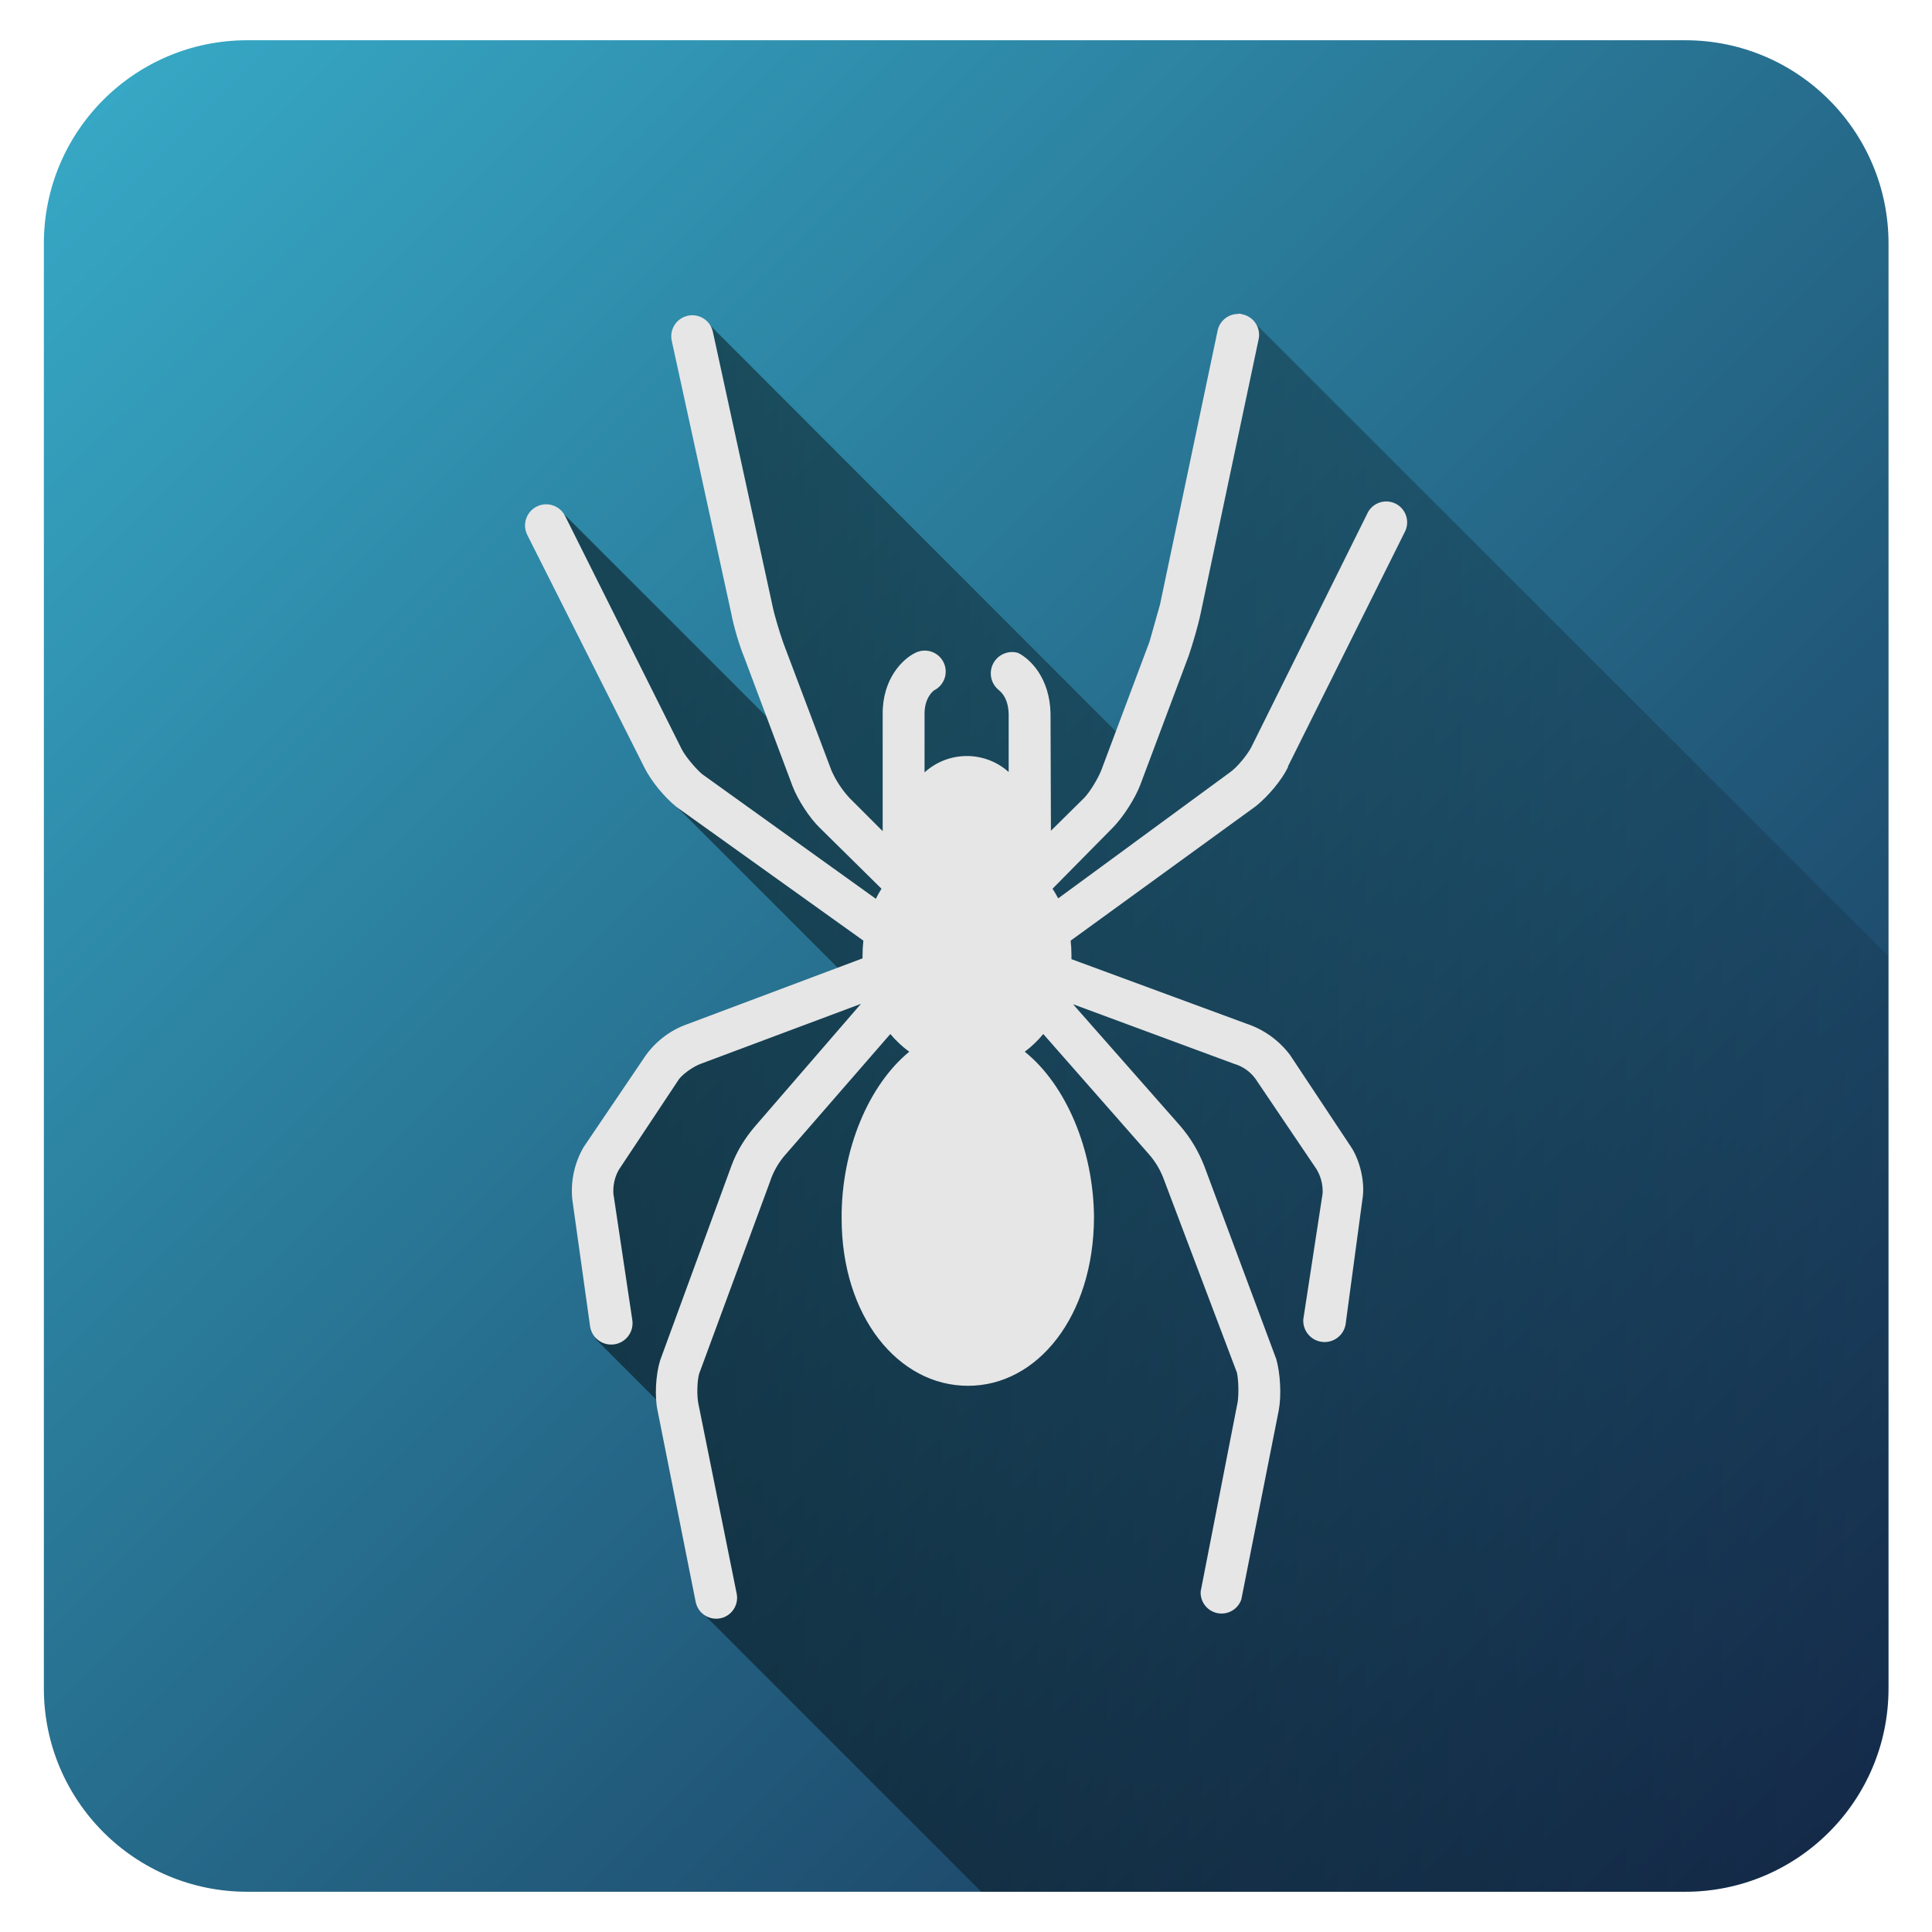
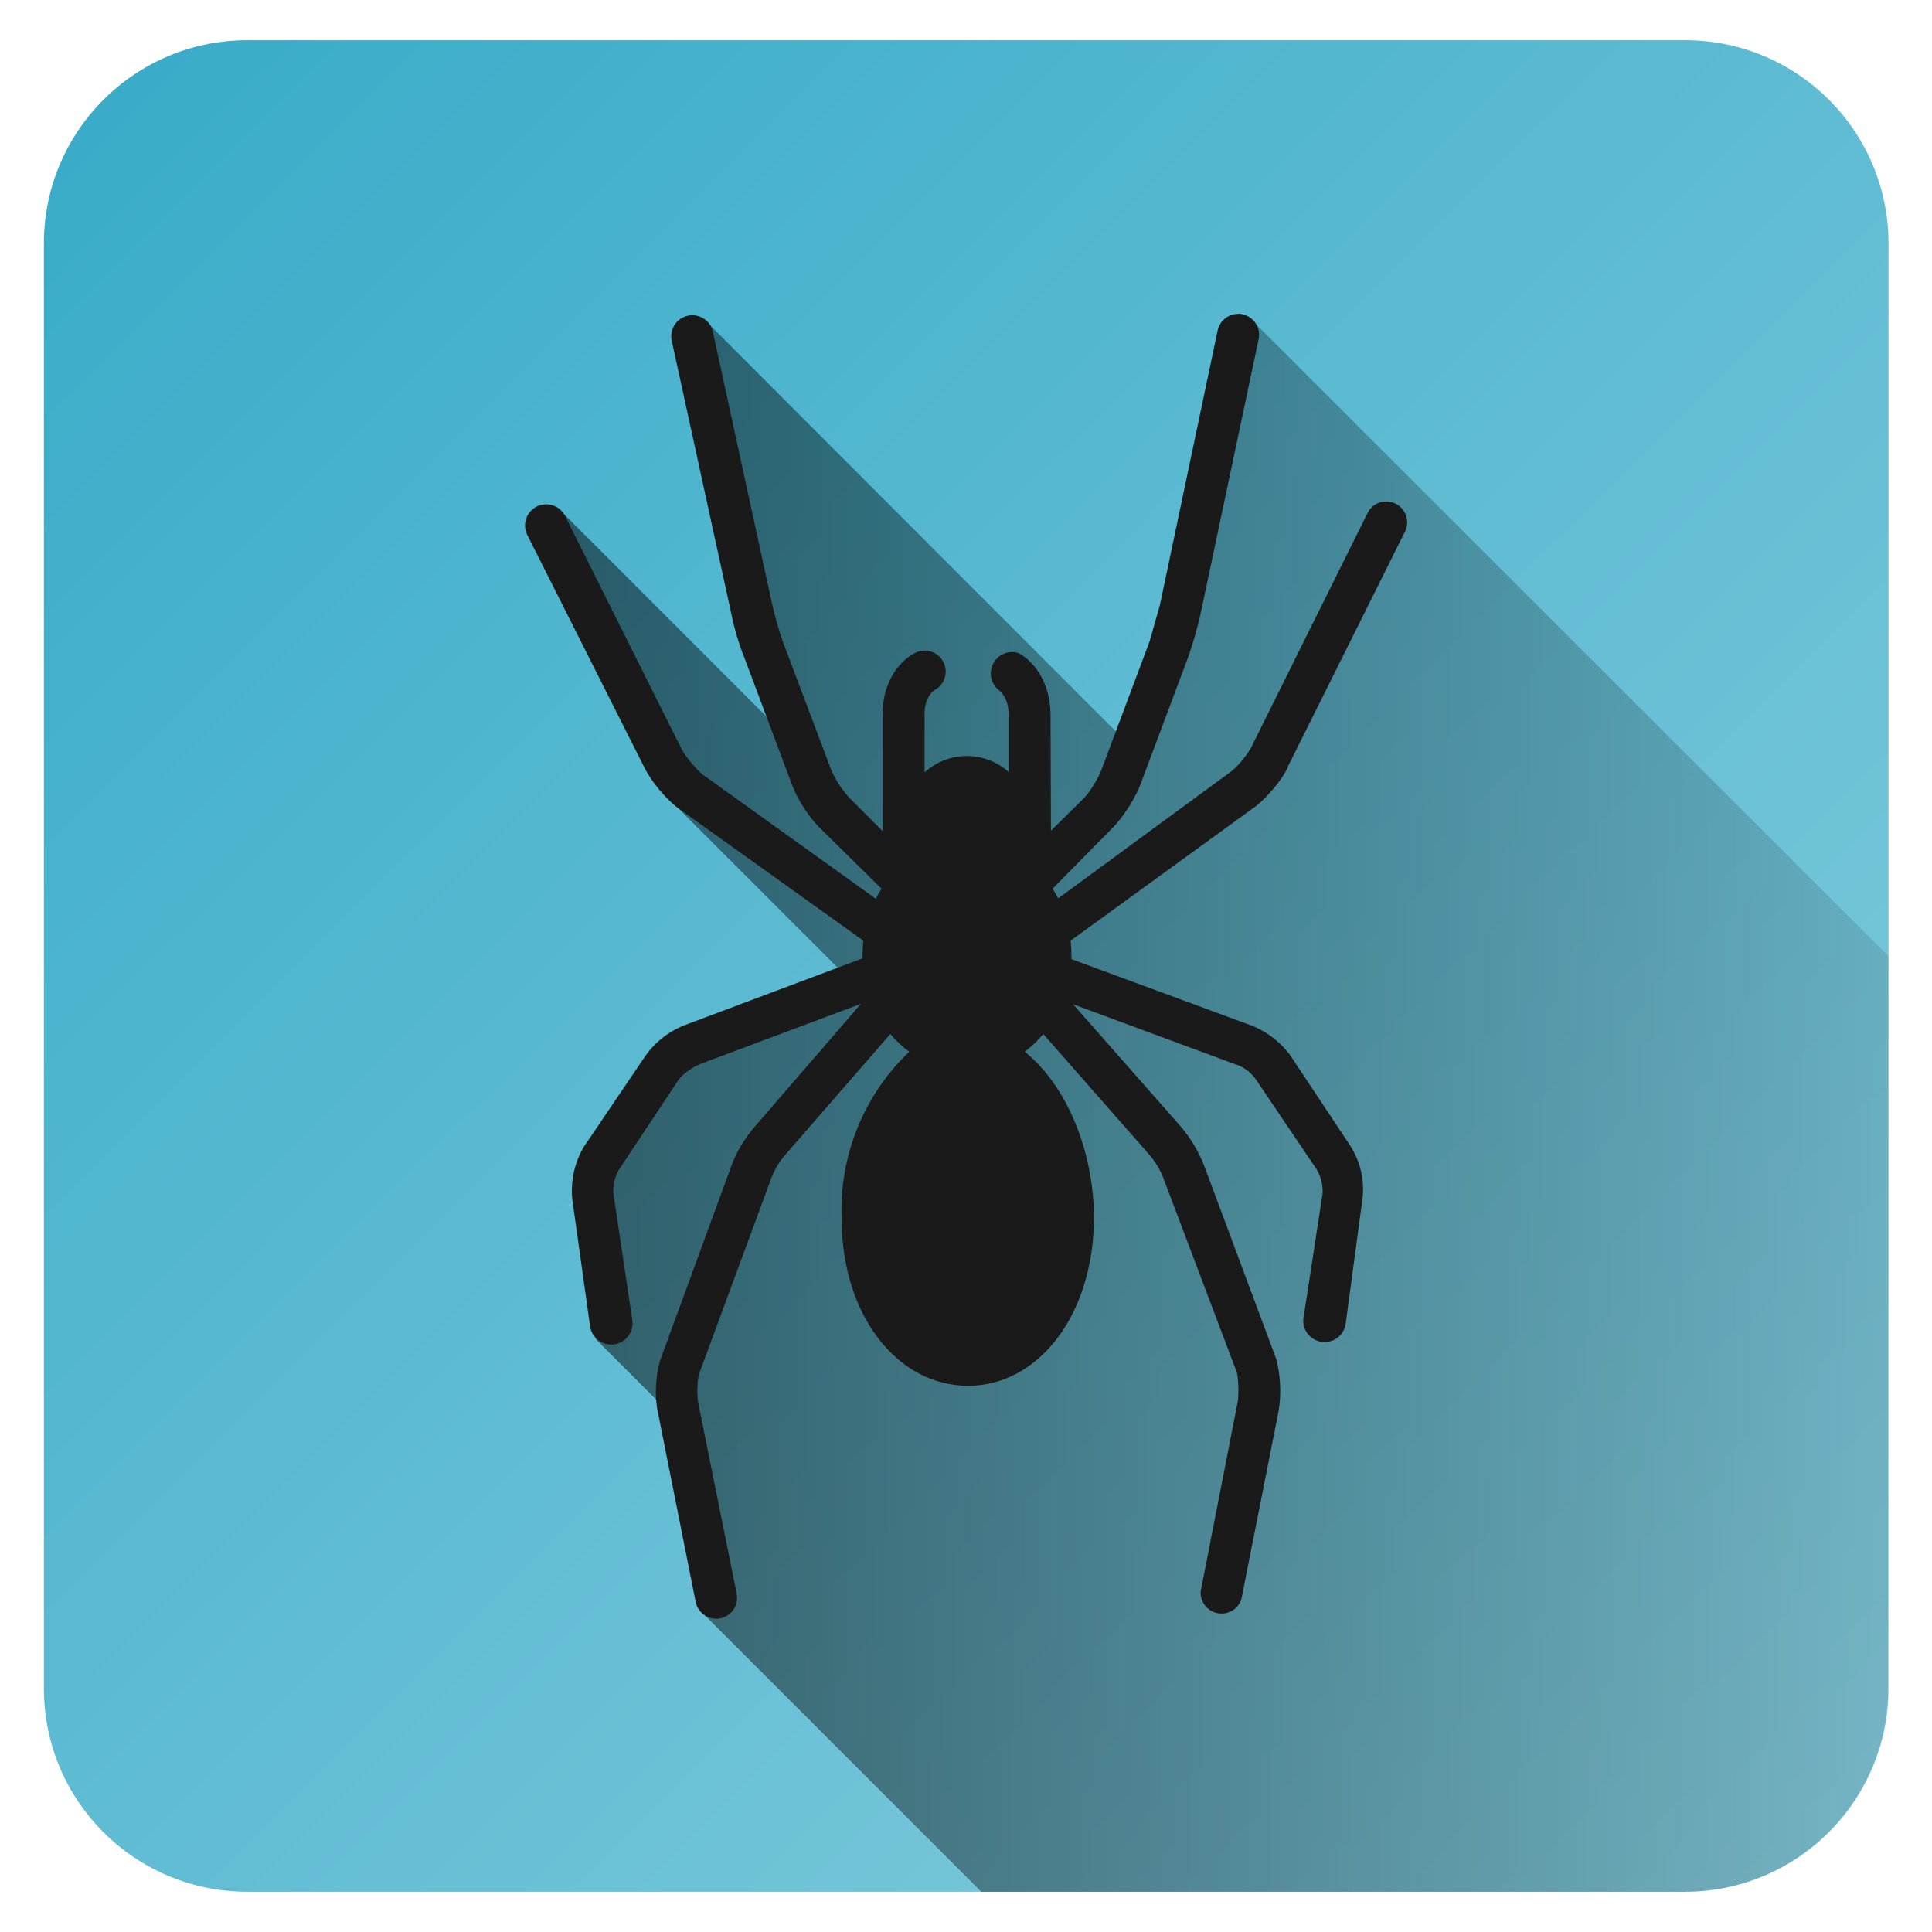
<svg xmlns="http://www.w3.org/2000/svg" xmlns:xlink="http://www.w3.org/1999/xlink" width="48" height="48" version="1">
  <defs>
-     <linearGradient id="c">
+     <linearGradient id="b">
      <stop offset="0" />
      <stop offset="1" stop-opacity="0" />
    </linearGradient>
    <linearGradient id="a">
-       <stop offset="0" stop-color="#2b1100" />
-       <stop offset="1" stop-color="#f95" />
-     </linearGradient>
-     <linearGradient id="b">
      <stop offset="0" stop-color="#37abc8" />
      <stop offset="1" stop-color="#162d50" />
    </linearGradient>
-     <linearGradient xlink:href="#b" id="d" x1="1.09" y1="1" x2="46.91" y2="47" gradientUnits="userSpaceOnUse" />
-     <linearGradient xlink:href="#c" id="e" gradientUnits="userSpaceOnUse" x1="13.48" y1="33.85" x2="56.78" y2="33.85" />
+     <linearGradient xlink:href="#b" id="e" gradientUnits="userSpaceOnUse" x1="13.48" y1="33.85" x2="56.78" y2="33.85" />
+     <linearGradient xlink:href="#c" id="d" x1="1.09" y1="1" x2="46.91" y2="47" gradientUnits="userSpaceOnUse" />
+     <linearGradient id="c">
+       <stop offset="0" stop-color="#37abc8" />
+       <stop offset="1" stop-color="#87cdde" />
+     </linearGradient>
  </defs>
  <rect width="45.83" height="46" x="1.09" y="1" ry="5.05" fill="url(#d)" fill-rule="evenodd" />
  <path d="M24.38 47h17.48a5.06 5.06 0 0 0 5.05-5.05v-18.2L31.14 7.99l-1.3 5.2-1.64 5.46L17.57 8.01l.4 5.07 1.75 5.4-5.77-5.77 2.55 7.02 4.77 4.77-4.14 1.46-2.36 2.74.03 4.57 2.28 2.28.43 4.58z" opacity=".5" fill="url(#e)" />
-   <path d="M30.78 7.8a.52.52 0 0 0-.53.42l-1.43 6.8-.26.92-1.2 3.2c-.08.2-.27.52-.42.68l-.83.82-.01-2.92c-.02-.87-.5-1.35-.81-1.5a.53.53 0 0 0-.48.92c.03.03.24.17.25.6v1.44a1.56 1.56 0 0 0-2.09.01v-1.46c0-.4.22-.57.24-.58a.52.52 0 0 0-.47-.93c-.31.15-.82.64-.81 1.53v2.9l-.82-.82a2.53 2.53 0 0 1-.45-.68l-1.2-3.18c-.09-.26-.22-.68-.27-.93l-1.48-6.8a.52.52 0 1 0-1.02.23l1.48 6.78c.06.32.2.79.32 1.08l1.2 3.2c.13.34.42.79.68 1.04l1.53 1.51a2.88 2.6 89.85 0 0-.14.25l-4.32-3.1c-.15-.13-.4-.42-.5-.61l-2.9-5.8a.52.52 0 0 0-.94.47l2.91 5.78c.17.34.5.74.8.98l4.64 3.32a2.88 2.6 89.85 0 0-.02.37 2.88 2.6 89.85 0 0 0 .07l-4.34 1.63a2.16 2.16 0 0 0-1.06.8L14.5 28.5a2.15 2.15 0 0 0-.28 1.31l.44 3.14a.53.53 0 1 0 1.05-.15l-.47-3.14a1.07 1.07 0 0 1 .13-.59l1.5-2.26c.1-.13.35-.31.54-.38l3.98-1.49-2.62 3.03c-.26.3-.47.64-.6 1L16.4 33.8c-.11.36-.14.9-.06 1.26l.94 4.72a.52.52 0 1 0 1.02-.2l-.95-4.71c-.04-.2-.03-.57.02-.74l1.76-4.77c.08-.25.22-.49.39-.68l2.6-2.99a2.88 2.6 89.85 0 0 .47.44c-1 .82-1.69 2.42-1.68 4.14 0 2.44 1.41 4.16 3.14 4.16 1.73 0 3.12-1.73 3.13-4.18-.01-1.71-.71-3.31-1.72-4.12a2.88 2.6 89.85 0 0 .46-.44l2.61 2.97a2 2 0 0 1 .4.68l1.8 4.76c.04.17.05.53.02.73l-.92 4.71a.52.52 0 0 0 1.01.2l.93-4.7c.07-.37.04-.91-.06-1.27l-1.79-4.8c-.14-.36-.34-.7-.6-1l-2.66-3.02 4 1.48a1 1 0 0 1 .53.37l1.52 2.25a1.07 1.07 0 0 1 .15.6l-.48 3.13a.53.53 0 0 0 1.05.13l.42-3.12c.07-.41-.06-.97-.3-1.32l-1.5-2.26a2.24 2.24 0 0 0-1.09-.78l-4.34-1.6a2.88 2.6 89.85 0 0 0-.1 2.88 2.6 89.85 0 0-.02-.36l4.6-3.34c.3-.24.64-.64.8-.97v-.02l2.89-5.8a.52.52 0 1 0-.93-.46l-2.88 5.8c-.1.18-.33.47-.51.6l-4.28 3.14a2.88 2.6 89.85 0 0-.14-.24l1.51-1.53c.25-.26.54-.71.67-1.05l1.2-3.2c.1-.29.24-.77.3-1.06l1.44-6.81a.52.52 0 0 0-.4-.62.52.52 0 0 0-.1-.02z" fill="#e6e6e6" />
+   <path d="M30.78 7.8a.52.52 0 0 0-.53.42l-1.43 6.8-.26.92-1.2 3.2c-.08.2-.27.52-.42.68l-.83.82-.01-2.92c-.02-.87-.5-1.35-.81-1.5a.53.53 0 0 0-.48.92c.03.03.24.17.25.6v1.44a1.56 1.56 0 0 0-2.09.01v-1.46c0-.4.22-.57.24-.58a.52.52 0 0 0-.47-.93c-.31.15-.82.64-.81 1.53v2.9l-.82-.82a2.53 2.53 0 0 1-.45-.68l-1.2-3.18a8.78 8.78 0 0 1-.27-.93l-1.48-6.8a.52.52 0 1 0-1.02.23l1.48 6.78c.06.32.2.79.32 1.08l1.2 3.2c.13.34.42.79.68 1.04l1.53 1.51a2.88 2.6 89.85 0 0-.14.25l-4.32-3.1c-.15-.13-.4-.42-.5-.61l-2.9-5.8a.52.52 0 0 0-.94.47l2.91 5.78c.17.34.5.74.8.98l4.64 3.32a2.88 2.6 89.85 0 0-.02.37 2.88 2.6 89.85 0 0 0 .07l-4.34 1.63a2.16 2.16 0 0 0-1.06.8L14.5 28.5a2.15 2.15 0 0 0-.28 1.31l.44 3.14a.53.53 0 1 0 1.05-.15l-.47-3.14a1.07 1.07 0 0 1 .13-.59l1.5-2.26c.1-.13.35-.31.54-.38l3.98-1.49-2.62 3.03c-.26.3-.47.64-.6 1L16.4 33.8c-.11.36-.14.9-.06 1.26l.94 4.72a.52.52 0 1 0 1.02-.2l-.95-4.71c-.04-.2-.03-.57.02-.74l1.76-4.77c.08-.25.22-.49.39-.68l2.6-2.99a2.88 2.6 89.85 0 0 .47.44 5.43 5.43 0 0 0-1.68 4.14c0 2.44 1.41 4.16 3.14 4.16 1.73 0 3.12-1.73 3.13-4.18-.01-1.71-.71-3.31-1.72-4.12a2.88 2.6 89.85 0 0 .46-.44l2.61 2.97a2 2 0 0 1 .4.68l1.8 4.76c.04.17.05.53.02.73l-.92 4.71a.52.52 0 0 0 1.01.2l.93-4.7a3.2 3.2 0 0 0-.06-1.27l-1.79-4.8c-.14-.36-.34-.7-.6-1l-2.66-3.02 4 1.48a1 1 0 0 1 .53.37l1.52 2.25a1.07 1.07 0 0 1 .15.6l-.48 3.13a.53.53 0 0 0 1.05.13l.42-3.12a2 2 0 0 0-.3-1.32l-1.5-2.26a2.24 2.24 0 0 0-1.09-.78l-4.34-1.6a2.88 2.6 89.85 0 0 0-.1 2.88 2.6 89.85 0 0-.02-.36l4.6-3.34c.3-.24.64-.64.8-.97v-.02l2.89-5.8a.52.52 0 1 0-.93-.46l-2.88 5.8c-.1.18-.33.47-.51.6l-4.28 3.14a2.88 2.6 89.85 0 0-.14-.24l1.51-1.53c.25-.26.54-.71.67-1.05l1.2-3.2c.1-.29.24-.77.3-1.06l1.44-6.81a.52.52 0 0 0-.4-.62.52.52 0 0 0-.1-.02z" fill="#1a1a1a" />
</svg>
